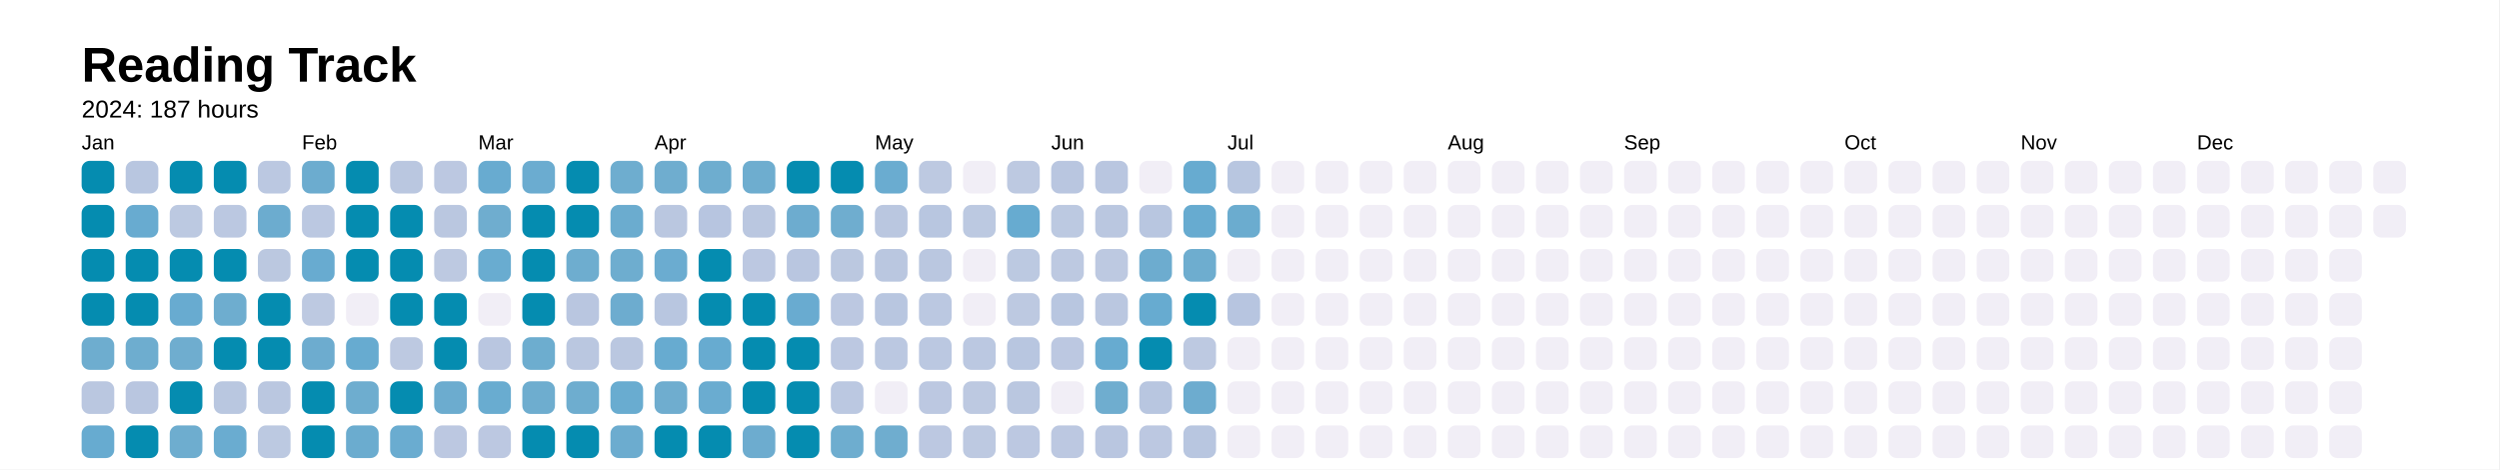
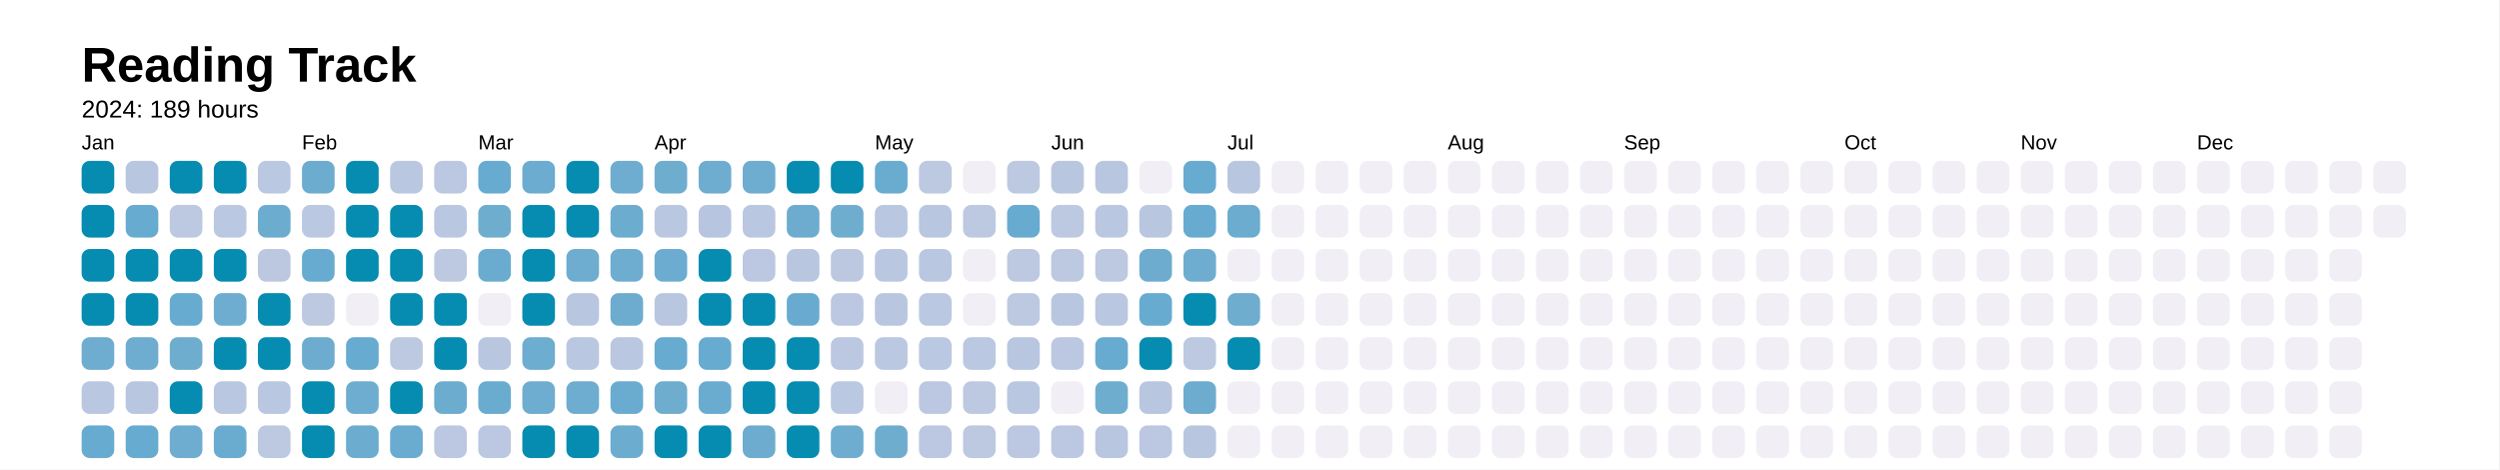
<svg xmlns="http://www.w3.org/2000/svg" baseProfile="full" height="57.5mm" version="1.1" viewBox="0,0,306.2,57.5" width="306.2mm">
  <defs />
  <rect fill="#FFFFFF" height="57.5" width="306.2" x="0" y="0" />
  <text fill="#000000" style="font-size:6px; font-family:Arial; font-weight:bold;" x="10" y="10">Reading Track</text>
-   <text fill="#000000" style="font-size:3px; font-family:Arial;" x="10" y="14.4">2024: 187 hours</text>
+   <text fill="#000000" style="font-size:3px; font-family:Arial;" x="10" y="14.4">2024: 189 hours</text>
  <text fill="#000000" style="font-size:2.5px; font-family:Arial" x="10" y="18.3">Jan</text>
  <rect fill="#058cb0" height="4" rx="1" ry="1" width="4" x="10" y="19.7" />
  <rect fill="#058cb0" height="4" rx="1" ry="1" width="4" x="10" y="25.1" />
  <rect fill="#058cb0" height="4" rx="1" ry="1" width="4" x="10" y="30.5" />
  <rect fill="#058cb0" height="4" rx="1" ry="1" width="4" x="10" y="35.9" />
  <rect fill="#6eadcf" height="4" rx="1" ry="1" width="4" x="10" y="41.3" />
  <rect fill="#bac7e0" height="4" rx="1" ry="1" width="4" x="10" y="46.7" />
  <rect fill="#67abd0" height="4" rx="1" ry="1" width="4" x="10" y="52.1" />
  <rect fill="#b8c6e0" height="4" rx="1" ry="1" width="4" x="15.4" y="19.7" />
  <rect fill="#68abd0" height="4" rx="1" ry="1" width="4" x="15.4" y="25.1" />
  <rect fill="#058cb0" height="4" rx="1" ry="1" width="4" x="15.4" y="30.5" />
  <rect fill="#058cb0" height="4" rx="1" ry="1" width="4" x="15.4" y="35.9" />
  <rect fill="#6eadcf" height="4" rx="1" ry="1" width="4" x="15.4" y="41.3" />
  <rect fill="#b9c6e0" height="4" rx="1" ry="1" width="4" x="15.4" y="46.7" />
-   <rect fill="#058cb0" height="4" rx="1" ry="1" width="4" x="15.4" y="52.1" />
+   <rect fill="#67abd0" height="4" rx="1" ry="1" width="4" x="15.4" y="52.1" />
  <rect fill="#058cb0" height="4" rx="1" ry="1" width="4" x="20.8" y="19.7" />
  <rect fill="#bcc9e1" height="4" rx="1" ry="1" width="4" x="20.8" y="25.1" />
  <rect fill="#058cb0" height="4" rx="1" ry="1" width="4" x="20.8" y="30.5" />
  <rect fill="#68abd0" height="4" rx="1" ry="1" width="4" x="20.8" y="35.9" />
  <rect fill="#6fadcf" height="4" rx="1" ry="1" width="4" x="20.8" y="41.3" />
  <rect fill="#058cb0" height="4" rx="1" ry="1" width="4" x="20.8" y="46.7" />
  <rect fill="#6eadcf" height="4" rx="1" ry="1" width="4" x="20.8" y="52.1" />
  <rect fill="#058cb0" height="4" rx="1" ry="1" width="4" x="26.2" y="19.7" />
  <rect fill="#bbc8e1" height="4" rx="1" ry="1" width="4" x="26.2" y="25.1" />
  <rect fill="#058cb0" height="4" rx="1" ry="1" width="4" x="26.2" y="30.5" />
  <rect fill="#6eadcf" height="4" rx="1" ry="1" width="4" x="26.2" y="35.9" />
  <rect fill="#058cb0" height="4" rx="1" ry="1" width="4" x="26.2" y="41.3" />
  <rect fill="#b9c7e0" height="4" rx="1" ry="1" width="4" x="26.2" y="46.7" />
  <rect fill="#6aacd0" height="4" rx="1" ry="1" width="4" x="26.2" y="52.1" />
  <rect fill="#bbc8e1" height="4" rx="1" ry="1" width="4" x="31.6" y="19.7" />
  <rect fill="#6caccf" height="4" rx="1" ry="1" width="4" x="31.6" y="25.1" />
  <rect fill="#bbc8e0" height="4" rx="1" ry="1" width="4" x="31.6" y="30.5" />
  <rect fill="#058cb0" height="4" rx="1" ry="1" width="4" x="31.6" y="35.9" />
  <rect fill="#058cb0" height="4" rx="1" ry="1" width="4" x="31.6" y="41.3" />
  <rect fill="#bac7e0" height="4" rx="1" ry="1" width="4" x="31.6" y="46.7" />
  <rect fill="#bcc9e1" height="4" rx="1" ry="1" width="4" x="31.6" y="52.1" />
  <text fill="#000000" style="font-size:2.5px; font-family:Arial" x="37.0" y="18.3">Feb</text>
  <rect fill="#6caccf" height="4" rx="1" ry="1" width="4" x="37.0" y="19.7" />
  <rect fill="#bbc8e1" height="4" rx="1" ry="1" width="4" x="37.0" y="25.1" />
  <rect fill="#68abd0" height="4" rx="1" ry="1" width="4" x="37.0" y="30.5" />
  <rect fill="#bdc9e1" height="4" rx="1" ry="1" width="4" x="37.0" y="35.9" />
  <rect fill="#6daccf" height="4" rx="1" ry="1" width="4" x="37.0" y="41.3" />
  <rect fill="#058cb0" height="4" rx="1" ry="1" width="4" x="37.0" y="46.7" />
  <rect fill="#058cb0" height="4" rx="1" ry="1" width="4" x="37.0" y="52.1" />
  <rect fill="#058cb0" height="4" rx="1" ry="1" width="4" x="42.4" y="19.7" />
  <rect fill="#058cb0" height="4" rx="1" ry="1" width="4" x="42.4" y="25.1" />
  <rect fill="#058cb0" height="4" rx="1" ry="1" width="4" x="42.4" y="30.5" />
  <rect fill="#f1eef6" height="4" rx="1" ry="1" width="4" x="42.4" y="35.9" />
  <rect fill="#67abd0" height="4" rx="1" ry="1" width="4" x="42.4" y="41.3" />
  <rect fill="#6eadcf" height="4" rx="1" ry="1" width="4" x="42.4" y="46.7" />
  <rect fill="#6baccf" height="4" rx="1" ry="1" width="4" x="42.4" y="52.1" />
  <rect fill="#bac7e0" height="4" rx="1" ry="1" width="4" x="47.8" y="19.7" />
  <rect fill="#058cb0" height="4" rx="1" ry="1" width="4" x="47.8" y="25.1" />
  <rect fill="#058cb0" height="4" rx="1" ry="1" width="4" x="47.8" y="30.5" />
  <rect fill="#058cb0" height="4" rx="1" ry="1" width="4" x="47.8" y="35.9" />
  <rect fill="#bdc9e1" height="4" rx="1" ry="1" width="4" x="47.8" y="41.3" />
  <rect fill="#058cb0" height="4" rx="1" ry="1" width="4" x="47.8" y="46.7" />
  <rect fill="#6aacd0" height="4" rx="1" ry="1" width="4" x="47.8" y="52.1" />
  <rect fill="#bcc8e1" height="4" rx="1" ry="1" width="4" x="53.2" y="19.7" />
  <rect fill="#bac7e0" height="4" rx="1" ry="1" width="4" x="53.2" y="25.1" />
  <rect fill="#bdc9e1" height="4" rx="1" ry="1" width="4" x="53.2" y="30.5" />
  <rect fill="#058cb0" height="4" rx="1" ry="1" width="4" x="53.2" y="35.9" />
  <rect fill="#058cb0" height="4" rx="1" ry="1" width="4" x="53.2" y="41.3" />
  <rect fill="#6caccf" height="4" rx="1" ry="1" width="4" x="53.2" y="46.7" />
  <rect fill="#bcc8e1" height="4" rx="1" ry="1" width="4" x="53.2" y="52.1" />
  <text fill="#000000" style="font-size:2.5px; font-family:Arial" x="58.6" y="18.3">Mar</text>
  <rect fill="#68abd0" height="4" rx="1" ry="1" width="4" x="58.6" y="19.7" />
  <rect fill="#6fadcf" height="4" rx="1" ry="1" width="4" x="58.6" y="25.1" />
  <rect fill="#69acd0" height="4" rx="1" ry="1" width="4" x="58.6" y="30.5" />
  <rect fill="#f1eef6" height="4" rx="1" ry="1" width="4" x="58.6" y="35.9" />
  <rect fill="#b9c6e0" height="4" rx="1" ry="1" width="4" x="58.6" y="41.3" />
  <rect fill="#69acd0" height="4" rx="1" ry="1" width="4" x="58.6" y="46.7" />
  <rect fill="#bcc8e1" height="4" rx="1" ry="1" width="4" x="58.6" y="52.1" />
  <rect fill="#6bacd0" height="4" rx="1" ry="1" width="4" x="64" y="19.7" />
  <rect fill="#058cb0" height="4" rx="1" ry="1" width="4" x="64" y="25.1" />
  <rect fill="#058cb0" height="4" rx="1" ry="1" width="4" x="64" y="30.5" />
  <rect fill="#058cb0" height="4" rx="1" ry="1" width="4" x="64" y="35.9" />
  <rect fill="#6dadcf" height="4" rx="1" ry="1" width="4" x="64" y="41.3" />
  <rect fill="#6eadcf" height="4" rx="1" ry="1" width="4" x="64" y="46.7" />
  <rect fill="#058cb0" height="4" rx="1" ry="1" width="4" x="64" y="52.1" />
  <rect fill="#058cb0" height="4" rx="1" ry="1" width="4" x="69.4" y="19.7" />
  <rect fill="#058cb0" height="4" rx="1" ry="1" width="4" x="69.4" y="25.1" />
  <rect fill="#6eadcf" height="4" rx="1" ry="1" width="4" x="69.4" y="30.5" />
  <rect fill="#b9c6e0" height="4" rx="1" ry="1" width="4" x="69.4" y="35.9" />
  <rect fill="#bac7e0" height="4" rx="1" ry="1" width="4" x="69.4" y="41.3" />
  <rect fill="#6eadcf" height="4" rx="1" ry="1" width="4" x="69.4" y="46.7" />
  <rect fill="#058cb0" height="4" rx="1" ry="1" width="4" x="69.4" y="52.1" />
  <rect fill="#6eadcf" height="4" rx="1" ry="1" width="4" x="74.8" y="19.7" />
  <rect fill="#6baccf" height="4" rx="1" ry="1" width="4" x="74.8" y="25.1" />
  <rect fill="#6eadcf" height="4" rx="1" ry="1" width="4" x="74.8" y="30.5" />
  <rect fill="#6daccf" height="4" rx="1" ry="1" width="4" x="74.8" y="35.9" />
  <rect fill="#bac7e0" height="4" rx="1" ry="1" width="4" x="74.8" y="41.3" />
  <rect fill="#69acd0" height="4" rx="1" ry="1" width="4" x="74.8" y="46.7" />
  <rect fill="#6caccf" height="4" rx="1" ry="1" width="4" x="74.8" y="52.1" />
  <text fill="#000000" style="font-size:2.5px; font-family:Arial" x="80.2" y="18.3">Apr</text>
  <rect fill="#6fadcf" height="4" rx="1" ry="1" width="4" x="80.2" y="19.7" />
  <rect fill="#bac7e0" height="4" rx="1" ry="1" width="4" x="80.2" y="25.1" />
  <rect fill="#6bacd0" height="4" rx="1" ry="1" width="4" x="80.2" y="30.5" />
  <rect fill="#b8c6e0" height="4" rx="1" ry="1" width="4" x="80.2" y="35.9" />
  <rect fill="#67abd0" height="4" rx="1" ry="1" width="4" x="80.2" y="41.3" />
  <rect fill="#6fadcf" height="4" rx="1" ry="1" width="4" x="80.2" y="46.7" />
  <rect fill="#058cb0" height="4" rx="1" ry="1" width="4" x="80.2" y="52.1" />
  <rect fill="#6eadcf" height="4" rx="1" ry="1" width="4" x="85.6" y="19.7" />
  <rect fill="#b7c5e0" height="4" rx="1" ry="1" width="4" x="85.6" y="25.1" />
  <rect fill="#058cb0" height="4" rx="1" ry="1" width="4" x="85.6" y="30.5" />
  <rect fill="#058cb0" height="4" rx="1" ry="1" width="4" x="85.6" y="35.9" />
  <rect fill="#67abd0" height="4" rx="1" ry="1" width="4" x="85.6" y="41.3" />
  <rect fill="#6aacd0" height="4" rx="1" ry="1" width="4" x="85.6" y="46.7" />
  <rect fill="#058cb0" height="4" rx="1" ry="1" width="4" x="85.6" y="52.1" />
  <rect fill="#6eadcf" height="4" rx="1" ry="1" width="4" x="91" y="19.7" />
  <rect fill="#bac7e0" height="4" rx="1" ry="1" width="4" x="91" y="25.1" />
  <rect fill="#bcc8e1" height="4" rx="1" ry="1" width="4" x="91" y="30.5" />
  <rect fill="#058cb0" height="4" rx="1" ry="1" width="4" x="91" y="35.9" />
  <rect fill="#058cb0" height="4" rx="1" ry="1" width="4" x="91" y="41.3" />
  <rect fill="#058cb0" height="4" rx="1" ry="1" width="4" x="91" y="46.7" />
  <rect fill="#6daccf" height="4" rx="1" ry="1" width="4" x="91" y="52.1" />
  <rect fill="#058cb0" height="4" rx="1" ry="1" width="4" x="96.4" y="19.7" />
  <rect fill="#6daccf" height="4" rx="1" ry="1" width="4" x="96.4" y="25.1" />
  <rect fill="#b9c6e0" height="4" rx="1" ry="1" width="4" x="96.4" y="30.5" />
  <rect fill="#69abd0" height="4" rx="1" ry="1" width="4" x="96.4" y="35.9" />
  <rect fill="#058cb0" height="4" rx="1" ry="1" width="4" x="96.4" y="41.3" />
  <rect fill="#058cb0" height="4" rx="1" ry="1" width="4" x="96.4" y="46.7" />
  <rect fill="#058cb0" height="4" rx="1" ry="1" width="4" x="96.4" y="52.1" />
  <rect fill="#058cb0" height="4" rx="1" ry="1" width="4" x="101.8" y="19.7" />
  <rect fill="#6fadcf" height="4" rx="1" ry="1" width="4" x="101.8" y="25.1" />
  <rect fill="#bbc8e0" height="4" rx="1" ry="1" width="4" x="101.8" y="30.5" />
  <rect fill="#bcc8e1" height="4" rx="1" ry="1" width="4" x="101.8" y="35.9" />
  <rect fill="#bcc8e1" height="4" rx="1" ry="1" width="4" x="101.8" y="41.3" />
  <rect fill="#bbc8e1" height="4" rx="1" ry="1" width="4" x="101.8" y="46.7" />
  <rect fill="#6eadcf" height="4" rx="1" ry="1" width="4" x="101.8" y="52.1" />
  <text fill="#000000" style="font-size:2.5px; font-family:Arial" x="107.2" y="18.3">May</text>
  <rect fill="#6aacd0" height="4" rx="1" ry="1" width="4" x="107.2" y="19.7" />
  <rect fill="#bac7e0" height="4" rx="1" ry="1" width="4" x="107.2" y="25.1" />
  <rect fill="#bac7e0" height="4" rx="1" ry="1" width="4" x="107.2" y="30.5" />
  <rect fill="#b8c6e0" height="4" rx="1" ry="1" width="4" x="107.2" y="35.9" />
  <rect fill="#bbc8e1" height="4" rx="1" ry="1" width="4" x="107.2" y="41.3" />
  <rect fill="#f1eef6" height="4" rx="1" ry="1" width="4" x="107.2" y="46.7" />
  <rect fill="#6fadcf" height="4" rx="1" ry="1" width="4" x="107.2" y="52.1" />
  <rect fill="#bdc9e1" height="4" rx="1" ry="1" width="4" x="112.6" y="19.7" />
  <rect fill="#b8c6e0" height="4" rx="1" ry="1" width="4" x="112.6" y="25.1" />
  <rect fill="#bac7e0" height="4" rx="1" ry="1" width="4" x="112.6" y="30.5" />
  <rect fill="#bbc8e1" height="4" rx="1" ry="1" width="4" x="112.6" y="35.9" />
  <rect fill="#bbc8e1" height="4" rx="1" ry="1" width="4" x="112.6" y="41.3" />
  <rect fill="#bcc8e1" height="4" rx="1" ry="1" width="4" x="112.6" y="46.7" />
  <rect fill="#bcc8e1" height="4" rx="1" ry="1" width="4" x="112.6" y="52.1" />
  <rect fill="#f1eef6" height="4" rx="1" ry="1" width="4" x="118" y="19.7" />
  <rect fill="#bcc9e1" height="4" rx="1" ry="1" width="4" x="118" y="25.1" />
  <rect fill="#f1eef6" height="4" rx="1" ry="1" width="4" x="118" y="30.5" />
  <rect fill="#f1eef6" height="4" rx="1" ry="1" width="4" x="118" y="35.9" />
  <rect fill="#bbc8e1" height="4" rx="1" ry="1" width="4" x="118" y="41.3" />
  <rect fill="#bdc9e1" height="4" rx="1" ry="1" width="4" x="118" y="46.7" />
  <rect fill="#bdc9e1" height="4" rx="1" ry="1" width="4" x="118" y="52.1" />
  <rect fill="#bdc9e1" height="4" rx="1" ry="1" width="4" x="123.4" y="19.7" />
  <rect fill="#67abd0" height="4" rx="1" ry="1" width="4" x="123.4" y="25.1" />
  <rect fill="#bcc9e1" height="4" rx="1" ry="1" width="4" x="123.4" y="30.5" />
  <rect fill="#bdc9e1" height="4" rx="1" ry="1" width="4" x="123.4" y="35.9" />
  <rect fill="#b8c6e0" height="4" rx="1" ry="1" width="4" x="123.4" y="41.3" />
  <rect fill="#bac7e0" height="4" rx="1" ry="1" width="4" x="123.4" y="46.7" />
  <rect fill="#bcc8e1" height="4" rx="1" ry="1" width="4" x="123.4" y="52.1" />
  <text fill="#000000" style="font-size:2.5px; font-family:Arial" x="128.8" y="18.3">Jun</text>
  <rect fill="#b9c6e0" height="4" rx="1" ry="1" width="4" x="128.8" y="19.7" />
  <rect fill="#bcc9e1" height="4" rx="1" ry="1" width="4" x="128.8" y="25.1" />
  <rect fill="#bdc9e1" height="4" rx="1" ry="1" width="4" x="128.8" y="30.5" />
  <rect fill="#b8c6e0" height="4" rx="1" ry="1" width="4" x="128.8" y="35.9" />
  <rect fill="#bcc8e1" height="4" rx="1" ry="1" width="4" x="128.8" y="41.3" />
  <rect fill="#f1eef6" height="4" rx="1" ry="1" width="4" x="128.8" y="46.7" />
  <rect fill="#bcc8e1" height="4" rx="1" ry="1" width="4" x="128.8" y="52.1" />
  <rect fill="#b9c6e0" height="4" rx="1" ry="1" width="4" x="134.2" y="19.7" />
  <rect fill="#bac7e0" height="4" rx="1" ry="1" width="4" x="134.2" y="25.1" />
  <rect fill="#bdc9e1" height="4" rx="1" ry="1" width="4" x="134.2" y="30.5" />
  <rect fill="#bac7e0" height="4" rx="1" ry="1" width="4" x="134.2" y="35.9" />
  <rect fill="#67abd0" height="4" rx="1" ry="1" width="4" x="134.2" y="41.3" />
  <rect fill="#6fadcf" height="4" rx="1" ry="1" width="4" x="134.2" y="46.7" />
  <rect fill="#b9c6e0" height="4" rx="1" ry="1" width="4" x="134.2" y="52.1" />
  <rect fill="#f1eef6" height="4" rx="1" ry="1" width="4" x="139.6" y="19.7" />
  <rect fill="#b8c6e0" height="4" rx="1" ry="1" width="4" x="139.6" y="25.1" />
  <rect fill="#6daccf" height="4" rx="1" ry="1" width="4" x="139.6" y="30.5" />
  <rect fill="#67abd0" height="4" rx="1" ry="1" width="4" x="139.6" y="35.9" />
  <rect fill="#058cb0" height="4" rx="1" ry="1" width="4" x="139.6" y="41.3" />
  <rect fill="#b8c6e0" height="4" rx="1" ry="1" width="4" x="139.6" y="46.7" />
  <rect fill="#bcc8e1" height="4" rx="1" ry="1" width="4" x="139.6" y="52.1" />
  <rect fill="#67abd0" height="4" rx="1" ry="1" width="4" x="145" y="19.7" />
  <rect fill="#67abd0" height="4" rx="1" ry="1" width="4" x="145" y="25.1" />
  <rect fill="#6eadcf" height="4" rx="1" ry="1" width="4" x="145" y="30.5" />
  <rect fill="#058cb0" height="4" rx="1" ry="1" width="4" x="145" y="35.9" />
  <rect fill="#bdc9e1" height="4" rx="1" ry="1" width="4" x="145" y="41.3" />
  <rect fill="#6daccf" height="4" rx="1" ry="1" width="4" x="145" y="46.7" />
  <rect fill="#b8c6e0" height="4" rx="1" ry="1" width="4" x="145" y="52.1" />
  <text fill="#000000" style="font-size:2.5px; font-family:Arial" x="150.4" y="18.3">Jul</text>
  <rect fill="#b8c6e0" height="4" rx="1" ry="1" width="4" x="150.4" y="19.7" />
  <rect fill="#6baccf" height="4" rx="1" ry="1" width="4" x="150.4" y="25.1" />
  <rect fill="#f1eef6" height="4" rx="1" ry="1" width="4" x="150.4" y="30.5" />
-   <rect fill="#b7c5e0" height="4" rx="1" ry="1" width="4" x="150.4" y="35.9" />
-   <rect fill="#f1eef6" height="4" rx="1" ry="1" width="4" x="150.4" y="41.3" />
+   <rect fill="#6fadcf" height="4" rx="1" ry="1" width="4" x="150.4" y="35.9" />
+   <rect fill="#058cb0" height="4" rx="1" ry="1" width="4" x="150.4" y="41.3" />
  <rect fill="#f1eef6" height="4" rx="1" ry="1" width="4" x="150.4" y="46.7" />
  <rect fill="#f1eef6" height="4" rx="1" ry="1" width="4" x="150.4" y="52.1" />
  <rect fill="#f1eef6" height="4" rx="1" ry="1" width="4" x="155.8" y="19.7" />
  <rect fill="#f1eef6" height="4" rx="1" ry="1" width="4" x="155.8" y="25.1" />
  <rect fill="#f1eef6" height="4" rx="1" ry="1" width="4" x="155.8" y="30.5" />
  <rect fill="#f1eef6" height="4" rx="1" ry="1" width="4" x="155.8" y="35.9" />
  <rect fill="#f1eef6" height="4" rx="1" ry="1" width="4" x="155.8" y="41.3" />
  <rect fill="#f1eef6" height="4" rx="1" ry="1" width="4" x="155.8" y="46.7" />
  <rect fill="#f1eef6" height="4" rx="1" ry="1" width="4" x="155.8" y="52.1" />
  <rect fill="#f1eef6" height="4" rx="1" ry="1" width="4" x="161.2" y="19.7" />
  <rect fill="#f1eef6" height="4" rx="1" ry="1" width="4" x="161.2" y="25.1" />
  <rect fill="#f1eef6" height="4" rx="1" ry="1" width="4" x="161.2" y="30.5" />
  <rect fill="#f1eef6" height="4" rx="1" ry="1" width="4" x="161.2" y="35.9" />
  <rect fill="#f1eef6" height="4" rx="1" ry="1" width="4" x="161.2" y="41.3" />
  <rect fill="#f1eef6" height="4" rx="1" ry="1" width="4" x="161.2" y="46.7" />
  <rect fill="#f1eef6" height="4" rx="1" ry="1" width="4" x="161.2" y="52.1" />
  <rect fill="#f1eef6" height="4" rx="1" ry="1" width="4" x="166.6" y="19.7" />
  <rect fill="#f1eef6" height="4" rx="1" ry="1" width="4" x="166.6" y="25.1" />
  <rect fill="#f1eef6" height="4" rx="1" ry="1" width="4" x="166.6" y="30.5" />
  <rect fill="#f1eef6" height="4" rx="1" ry="1" width="4" x="166.6" y="35.9" />
  <rect fill="#f1eef6" height="4" rx="1" ry="1" width="4" x="166.6" y="41.3" />
  <rect fill="#f1eef6" height="4" rx="1" ry="1" width="4" x="166.6" y="46.7" />
  <rect fill="#f1eef6" height="4" rx="1" ry="1" width="4" x="166.6" y="52.1" />
  <rect fill="#f1eef6" height="4" rx="1" ry="1" width="4" x="172" y="19.7" />
  <rect fill="#f1eef6" height="4" rx="1" ry="1" width="4" x="172" y="25.1" />
  <rect fill="#f1eef6" height="4" rx="1" ry="1" width="4" x="172" y="30.5" />
  <rect fill="#f1eef6" height="4" rx="1" ry="1" width="4" x="172" y="35.9" />
  <rect fill="#f1eef6" height="4" rx="1" ry="1" width="4" x="172" y="41.3" />
  <rect fill="#f1eef6" height="4" rx="1" ry="1" width="4" x="172" y="46.7" />
  <rect fill="#f1eef6" height="4" rx="1" ry="1" width="4" x="172" y="52.1" />
  <text fill="#000000" style="font-size:2.5px; font-family:Arial" x="177.4" y="18.3">Aug</text>
  <rect fill="#f1eef6" height="4" rx="1" ry="1" width="4" x="177.4" y="19.7" />
  <rect fill="#f1eef6" height="4" rx="1" ry="1" width="4" x="177.4" y="25.1" />
  <rect fill="#f1eef6" height="4" rx="1" ry="1" width="4" x="177.4" y="30.5" />
  <rect fill="#f1eef6" height="4" rx="1" ry="1" width="4" x="177.4" y="35.9" />
  <rect fill="#f1eef6" height="4" rx="1" ry="1" width="4" x="177.4" y="41.3" />
  <rect fill="#f1eef6" height="4" rx="1" ry="1" width="4" x="177.4" y="46.7" />
  <rect fill="#f1eef6" height="4" rx="1" ry="1" width="4" x="177.4" y="52.1" />
  <rect fill="#f1eef6" height="4" rx="1" ry="1" width="4" x="182.8" y="19.7" />
  <rect fill="#f1eef6" height="4" rx="1" ry="1" width="4" x="182.8" y="25.1" />
  <rect fill="#f1eef6" height="4" rx="1" ry="1" width="4" x="182.8" y="30.5" />
  <rect fill="#f1eef6" height="4" rx="1" ry="1" width="4" x="182.8" y="35.9" />
  <rect fill="#f1eef6" height="4" rx="1" ry="1" width="4" x="182.8" y="41.3" />
  <rect fill="#f1eef6" height="4" rx="1" ry="1" width="4" x="182.8" y="46.7" />
  <rect fill="#f1eef6" height="4" rx="1" ry="1" width="4" x="182.8" y="52.1" />
  <rect fill="#f1eef6" height="4" rx="1" ry="1" width="4" x="188.2" y="19.7" />
  <rect fill="#f1eef6" height="4" rx="1" ry="1" width="4" x="188.2" y="25.1" />
  <rect fill="#f1eef6" height="4" rx="1" ry="1" width="4" x="188.2" y="30.5" />
  <rect fill="#f1eef6" height="4" rx="1" ry="1" width="4" x="188.2" y="35.9" />
  <rect fill="#f1eef6" height="4" rx="1" ry="1" width="4" x="188.2" y="41.3" />
  <rect fill="#f1eef6" height="4" rx="1" ry="1" width="4" x="188.2" y="46.7" />
  <rect fill="#f1eef6" height="4" rx="1" ry="1" width="4" x="188.2" y="52.1" />
  <rect fill="#f1eef6" height="4" rx="1" ry="1" width="4" x="193.6" y="19.7" />
  <rect fill="#f1eef6" height="4" rx="1" ry="1" width="4" x="193.6" y="25.1" />
  <rect fill="#f1eef6" height="4" rx="1" ry="1" width="4" x="193.6" y="30.5" />
  <rect fill="#f1eef6" height="4" rx="1" ry="1" width="4" x="193.6" y="35.9" />
  <rect fill="#f1eef6" height="4" rx="1" ry="1" width="4" x="193.6" y="41.3" />
  <rect fill="#f1eef6" height="4" rx="1" ry="1" width="4" x="193.6" y="46.7" />
  <rect fill="#f1eef6" height="4" rx="1" ry="1" width="4" x="193.6" y="52.1" />
  <text fill="#000000" style="font-size:2.5px; font-family:Arial" x="199" y="18.3">Sep</text>
  <rect fill="#f1eef6" height="4" rx="1" ry="1" width="4" x="199" y="19.7" />
  <rect fill="#f1eef6" height="4" rx="1" ry="1" width="4" x="199" y="25.1" />
  <rect fill="#f1eef6" height="4" rx="1" ry="1" width="4" x="199" y="30.5" />
  <rect fill="#f1eef6" height="4" rx="1" ry="1" width="4" x="199" y="35.9" />
  <rect fill="#f1eef6" height="4" rx="1" ry="1" width="4" x="199" y="41.3" />
  <rect fill="#f1eef6" height="4" rx="1" ry="1" width="4" x="199" y="46.7" />
  <rect fill="#f1eef6" height="4" rx="1" ry="1" width="4" x="199" y="52.1" />
  <rect fill="#f1eef6" height="4" rx="1" ry="1" width="4" x="204.4" y="19.7" />
  <rect fill="#f1eef6" height="4" rx="1" ry="1" width="4" x="204.4" y="25.1" />
  <rect fill="#f1eef6" height="4" rx="1" ry="1" width="4" x="204.4" y="30.5" />
  <rect fill="#f1eef6" height="4" rx="1" ry="1" width="4" x="204.4" y="35.9" />
  <rect fill="#f1eef6" height="4" rx="1" ry="1" width="4" x="204.4" y="41.3" />
  <rect fill="#f1eef6" height="4" rx="1" ry="1" width="4" x="204.4" y="46.7" />
  <rect fill="#f1eef6" height="4" rx="1" ry="1" width="4" x="204.4" y="52.1" />
  <rect fill="#f1eef6" height="4" rx="1" ry="1" width="4" x="209.8" y="19.7" />
  <rect fill="#f1eef6" height="4" rx="1" ry="1" width="4" x="209.8" y="25.1" />
  <rect fill="#f1eef6" height="4" rx="1" ry="1" width="4" x="209.8" y="30.5" />
  <rect fill="#f1eef6" height="4" rx="1" ry="1" width="4" x="209.8" y="35.9" />
  <rect fill="#f1eef6" height="4" rx="1" ry="1" width="4" x="209.8" y="41.3" />
  <rect fill="#f1eef6" height="4" rx="1" ry="1" width="4" x="209.8" y="46.7" />
  <rect fill="#f1eef6" height="4" rx="1" ry="1" width="4" x="209.8" y="52.1" />
  <rect fill="#f1eef6" height="4" rx="1" ry="1" width="4" x="215.2" y="19.7" />
  <rect fill="#f1eef6" height="4" rx="1" ry="1" width="4" x="215.2" y="25.1" />
  <rect fill="#f1eef6" height="4" rx="1" ry="1" width="4" x="215.2" y="30.5" />
  <rect fill="#f1eef6" height="4" rx="1" ry="1" width="4" x="215.2" y="35.9" />
  <rect fill="#f1eef6" height="4" rx="1" ry="1" width="4" x="215.2" y="41.3" />
  <rect fill="#f1eef6" height="4" rx="1" ry="1" width="4" x="215.2" y="46.7" />
  <rect fill="#f1eef6" height="4" rx="1" ry="1" width="4" x="215.2" y="52.1" />
  <rect fill="#f1eef6" height="4" rx="1" ry="1" width="4" x="220.6" y="19.7" />
  <rect fill="#f1eef6" height="4" rx="1" ry="1" width="4" x="220.6" y="25.1" />
  <rect fill="#f1eef6" height="4" rx="1" ry="1" width="4" x="220.6" y="30.5" />
  <rect fill="#f1eef6" height="4" rx="1" ry="1" width="4" x="220.6" y="35.9" />
  <rect fill="#f1eef6" height="4" rx="1" ry="1" width="4" x="220.6" y="41.3" />
  <rect fill="#f1eef6" height="4" rx="1" ry="1" width="4" x="220.6" y="46.7" />
  <rect fill="#f1eef6" height="4" rx="1" ry="1" width="4" x="220.6" y="52.1" />
  <text fill="#000000" style="font-size:2.5px; font-family:Arial" x="226" y="18.3">Oct</text>
  <rect fill="#f1eef6" height="4" rx="1" ry="1" width="4" x="226" y="19.7" />
  <rect fill="#f1eef6" height="4" rx="1" ry="1" width="4" x="226" y="25.1" />
  <rect fill="#f1eef6" height="4" rx="1" ry="1" width="4" x="226" y="30.5" />
  <rect fill="#f1eef6" height="4" rx="1" ry="1" width="4" x="226" y="35.9" />
  <rect fill="#f1eef6" height="4" rx="1" ry="1" width="4" x="226" y="41.3" />
  <rect fill="#f1eef6" height="4" rx="1" ry="1" width="4" x="226" y="46.7" />
  <rect fill="#f1eef6" height="4" rx="1" ry="1" width="4" x="226" y="52.1" />
  <rect fill="#f1eef6" height="4" rx="1" ry="1" width="4" x="231.4" y="19.7" />
  <rect fill="#f1eef6" height="4" rx="1" ry="1" width="4" x="231.4" y="25.1" />
  <rect fill="#f1eef6" height="4" rx="1" ry="1" width="4" x="231.4" y="30.5" />
  <rect fill="#f1eef6" height="4" rx="1" ry="1" width="4" x="231.4" y="35.9" />
  <rect fill="#f1eef6" height="4" rx="1" ry="1" width="4" x="231.4" y="41.3" />
  <rect fill="#f1eef6" height="4" rx="1" ry="1" width="4" x="231.4" y="46.7" />
  <rect fill="#f1eef6" height="4" rx="1" ry="1" width="4" x="231.4" y="52.1" />
  <rect fill="#f1eef6" height="4" rx="1" ry="1" width="4" x="236.8" y="19.7" />
  <rect fill="#f1eef6" height="4" rx="1" ry="1" width="4" x="236.8" y="25.1" />
  <rect fill="#f1eef6" height="4" rx="1" ry="1" width="4" x="236.8" y="30.5" />
  <rect fill="#f1eef6" height="4" rx="1" ry="1" width="4" x="236.8" y="35.9" />
  <rect fill="#f1eef6" height="4" rx="1" ry="1" width="4" x="236.8" y="41.3" />
  <rect fill="#f1eef6" height="4" rx="1" ry="1" width="4" x="236.8" y="46.7" />
  <rect fill="#f1eef6" height="4" rx="1" ry="1" width="4" x="236.8" y="52.1" />
  <rect fill="#f1eef6" height="4" rx="1" ry="1" width="4" x="242.2" y="19.7" />
  <rect fill="#f1eef6" height="4" rx="1" ry="1" width="4" x="242.2" y="25.1" />
  <rect fill="#f1eef6" height="4" rx="1" ry="1" width="4" x="242.2" y="30.5" />
  <rect fill="#f1eef6" height="4" rx="1" ry="1" width="4" x="242.2" y="35.9" />
  <rect fill="#f1eef6" height="4" rx="1" ry="1" width="4" x="242.2" y="41.3" />
  <rect fill="#f1eef6" height="4" rx="1" ry="1" width="4" x="242.2" y="46.7" />
  <rect fill="#f1eef6" height="4" rx="1" ry="1" width="4" x="242.2" y="52.1" />
  <text fill="#000000" style="font-size:2.5px; font-family:Arial" x="247.6" y="18.3">Nov</text>
  <rect fill="#f1eef6" height="4" rx="1" ry="1" width="4" x="247.6" y="19.7" />
  <rect fill="#f1eef6" height="4" rx="1" ry="1" width="4" x="247.6" y="25.1" />
  <rect fill="#f1eef6" height="4" rx="1" ry="1" width="4" x="247.6" y="30.5" />
  <rect fill="#f1eef6" height="4" rx="1" ry="1" width="4" x="247.6" y="35.9" />
  <rect fill="#f1eef6" height="4" rx="1" ry="1" width="4" x="247.6" y="41.3" />
  <rect fill="#f1eef6" height="4" rx="1" ry="1" width="4" x="247.6" y="46.7" />
  <rect fill="#f1eef6" height="4" rx="1" ry="1" width="4" x="247.6" y="52.1" />
  <rect fill="#f1eef6" height="4" rx="1" ry="1" width="4" x="253" y="19.7" />
  <rect fill="#f1eef6" height="4" rx="1" ry="1" width="4" x="253" y="25.1" />
  <rect fill="#f1eef6" height="4" rx="1" ry="1" width="4" x="253" y="30.5" />
  <rect fill="#f1eef6" height="4" rx="1" ry="1" width="4" x="253" y="35.9" />
  <rect fill="#f1eef6" height="4" rx="1" ry="1" width="4" x="253" y="41.3" />
  <rect fill="#f1eef6" height="4" rx="1" ry="1" width="4" x="253" y="46.7" />
  <rect fill="#f1eef6" height="4" rx="1" ry="1" width="4" x="253" y="52.1" />
  <rect fill="#f1eef6" height="4" rx="1" ry="1" width="4" x="258.4" y="19.7" />
  <rect fill="#f1eef6" height="4" rx="1" ry="1" width="4" x="258.4" y="25.1" />
  <rect fill="#f1eef6" height="4" rx="1" ry="1" width="4" x="258.4" y="30.5" />
  <rect fill="#f1eef6" height="4" rx="1" ry="1" width="4" x="258.4" y="35.9" />
  <rect fill="#f1eef6" height="4" rx="1" ry="1" width="4" x="258.4" y="41.3" />
  <rect fill="#f1eef6" height="4" rx="1" ry="1" width="4" x="258.4" y="46.7" />
  <rect fill="#f1eef6" height="4" rx="1" ry="1" width="4" x="258.4" y="52.1" />
  <rect fill="#f1eef6" height="4" rx="1" ry="1" width="4" x="263.8" y="19.7" />
  <rect fill="#f1eef6" height="4" rx="1" ry="1" width="4" x="263.8" y="25.1" />
  <rect fill="#f1eef6" height="4" rx="1" ry="1" width="4" x="263.8" y="30.5" />
  <rect fill="#f1eef6" height="4" rx="1" ry="1" width="4" x="263.8" y="35.9" />
  <rect fill="#f1eef6" height="4" rx="1" ry="1" width="4" x="263.8" y="41.3" />
  <rect fill="#f1eef6" height="4" rx="1" ry="1" width="4" x="263.8" y="46.7" />
  <rect fill="#f1eef6" height="4" rx="1" ry="1" width="4" x="263.8" y="52.1" />
  <text fill="#000000" style="font-size:2.5px; font-family:Arial" x="269.2" y="18.3">Dec</text>
  <rect fill="#f1eef6" height="4" rx="1" ry="1" width="4" x="269.2" y="19.7" />
  <rect fill="#f1eef6" height="4" rx="1" ry="1" width="4" x="269.2" y="25.1" />
  <rect fill="#f1eef6" height="4" rx="1" ry="1" width="4" x="269.2" y="30.5" />
  <rect fill="#f1eef6" height="4" rx="1" ry="1" width="4" x="269.2" y="35.9" />
  <rect fill="#f1eef6" height="4" rx="1" ry="1" width="4" x="269.2" y="41.3" />
  <rect fill="#f1eef6" height="4" rx="1" ry="1" width="4" x="269.2" y="46.7" />
  <rect fill="#f1eef6" height="4" rx="1" ry="1" width="4" x="269.2" y="52.1" />
  <rect fill="#f1eef6" height="4" rx="1" ry="1" width="4" x="274.6" y="19.7" />
  <rect fill="#f1eef6" height="4" rx="1" ry="1" width="4" x="274.6" y="25.1" />
  <rect fill="#f1eef6" height="4" rx="1" ry="1" width="4" x="274.6" y="30.5" />
  <rect fill="#f1eef6" height="4" rx="1" ry="1" width="4" x="274.6" y="35.9" />
  <rect fill="#f1eef6" height="4" rx="1" ry="1" width="4" x="274.6" y="41.3" />
  <rect fill="#f1eef6" height="4" rx="1" ry="1" width="4" x="274.6" y="46.7" />
  <rect fill="#f1eef6" height="4" rx="1" ry="1" width="4" x="274.6" y="52.1" />
  <rect fill="#f1eef6" height="4" rx="1" ry="1" width="4" x="280" y="19.7" />
  <rect fill="#f1eef6" height="4" rx="1" ry="1" width="4" x="280" y="25.1" />
  <rect fill="#f1eef6" height="4" rx="1" ry="1" width="4" x="280" y="30.5" />
  <rect fill="#f1eef6" height="4" rx="1" ry="1" width="4" x="280" y="35.9" />
  <rect fill="#f1eef6" height="4" rx="1" ry="1" width="4" x="280" y="41.3" />
  <rect fill="#f1eef6" height="4" rx="1" ry="1" width="4" x="280" y="46.7" />
  <rect fill="#f1eef6" height="4" rx="1" ry="1" width="4" x="280" y="52.1" />
  <rect fill="#f1eef6" height="4" rx="1" ry="1" width="4" x="285.4" y="19.7" />
  <rect fill="#f1eef6" height="4" rx="1" ry="1" width="4" x="285.4" y="25.1" />
  <rect fill="#f1eef6" height="4" rx="1" ry="1" width="4" x="285.4" y="30.5" />
  <rect fill="#f1eef6" height="4" rx="1" ry="1" width="4" x="285.4" y="35.9" />
  <rect fill="#f1eef6" height="4" rx="1" ry="1" width="4" x="285.4" y="41.3" />
  <rect fill="#f1eef6" height="4" rx="1" ry="1" width="4" x="285.4" y="46.7" />
  <rect fill="#f1eef6" height="4" rx="1" ry="1" width="4" x="285.4" y="52.1" />
  <rect fill="#f1eef6" height="4" rx="1" ry="1" width="4" x="290.8" y="19.7" />
  <rect fill="#f1eef6" height="4" rx="1" ry="1" width="4" x="290.8" y="25.1" />
</svg>
